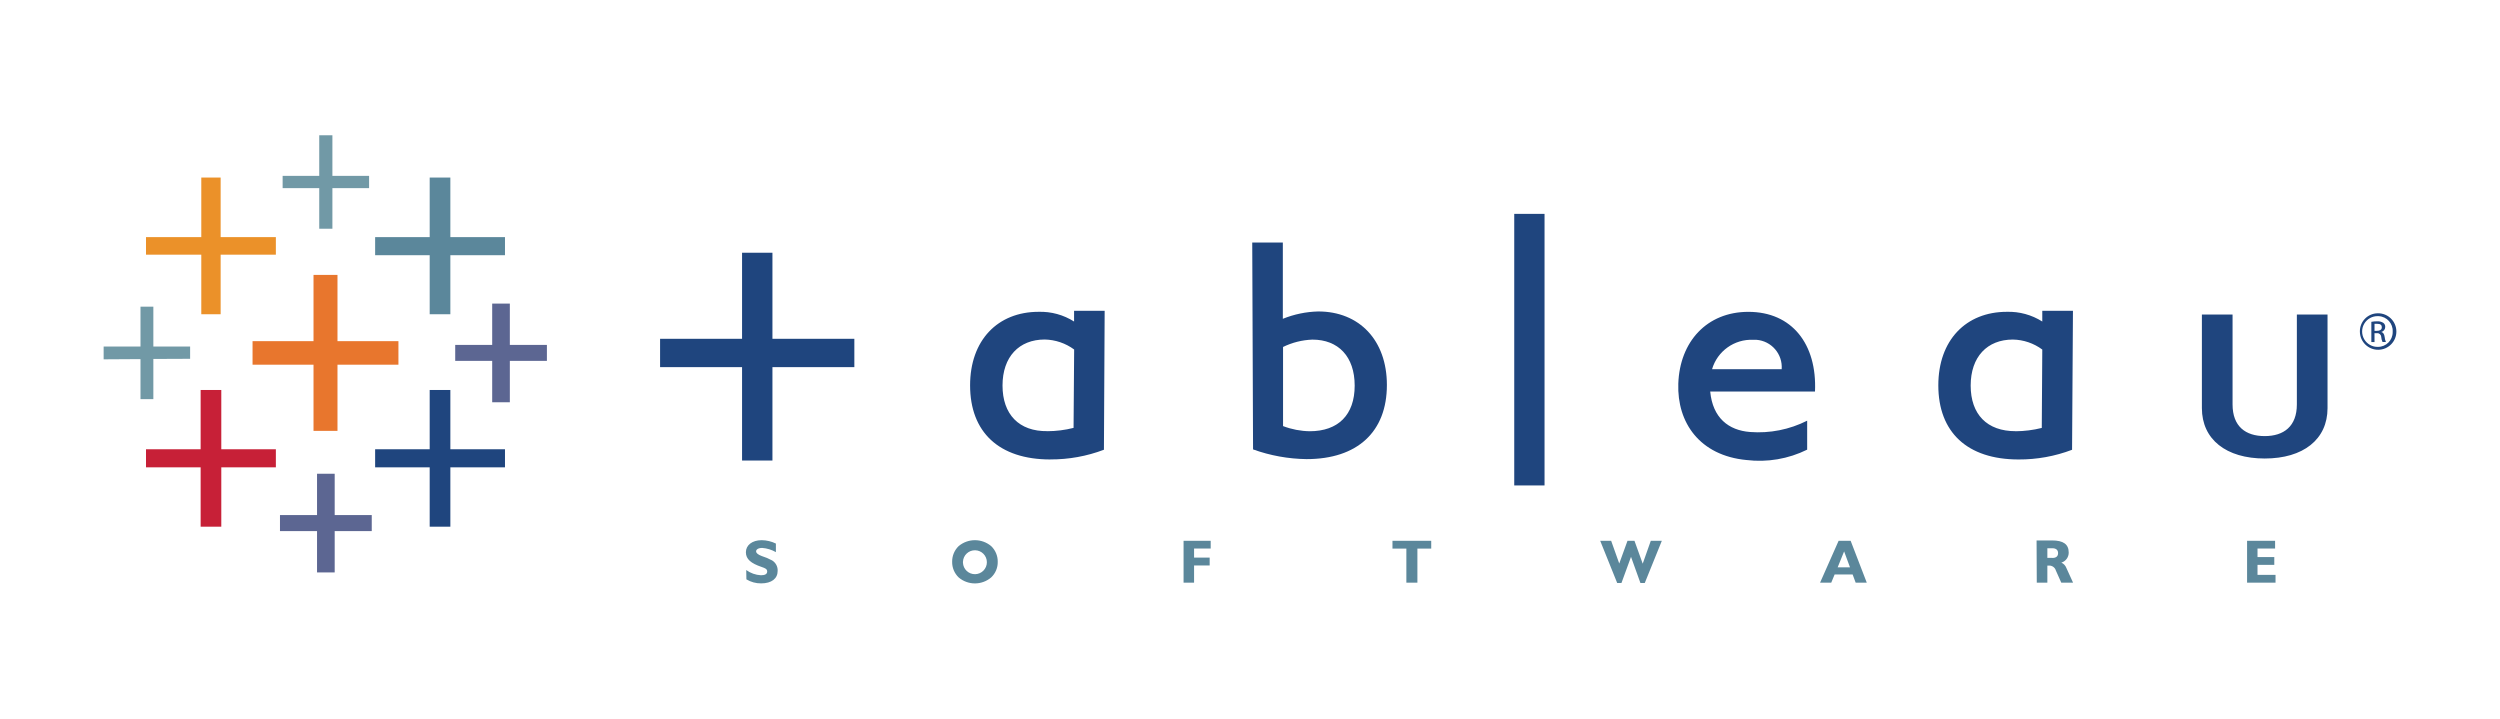
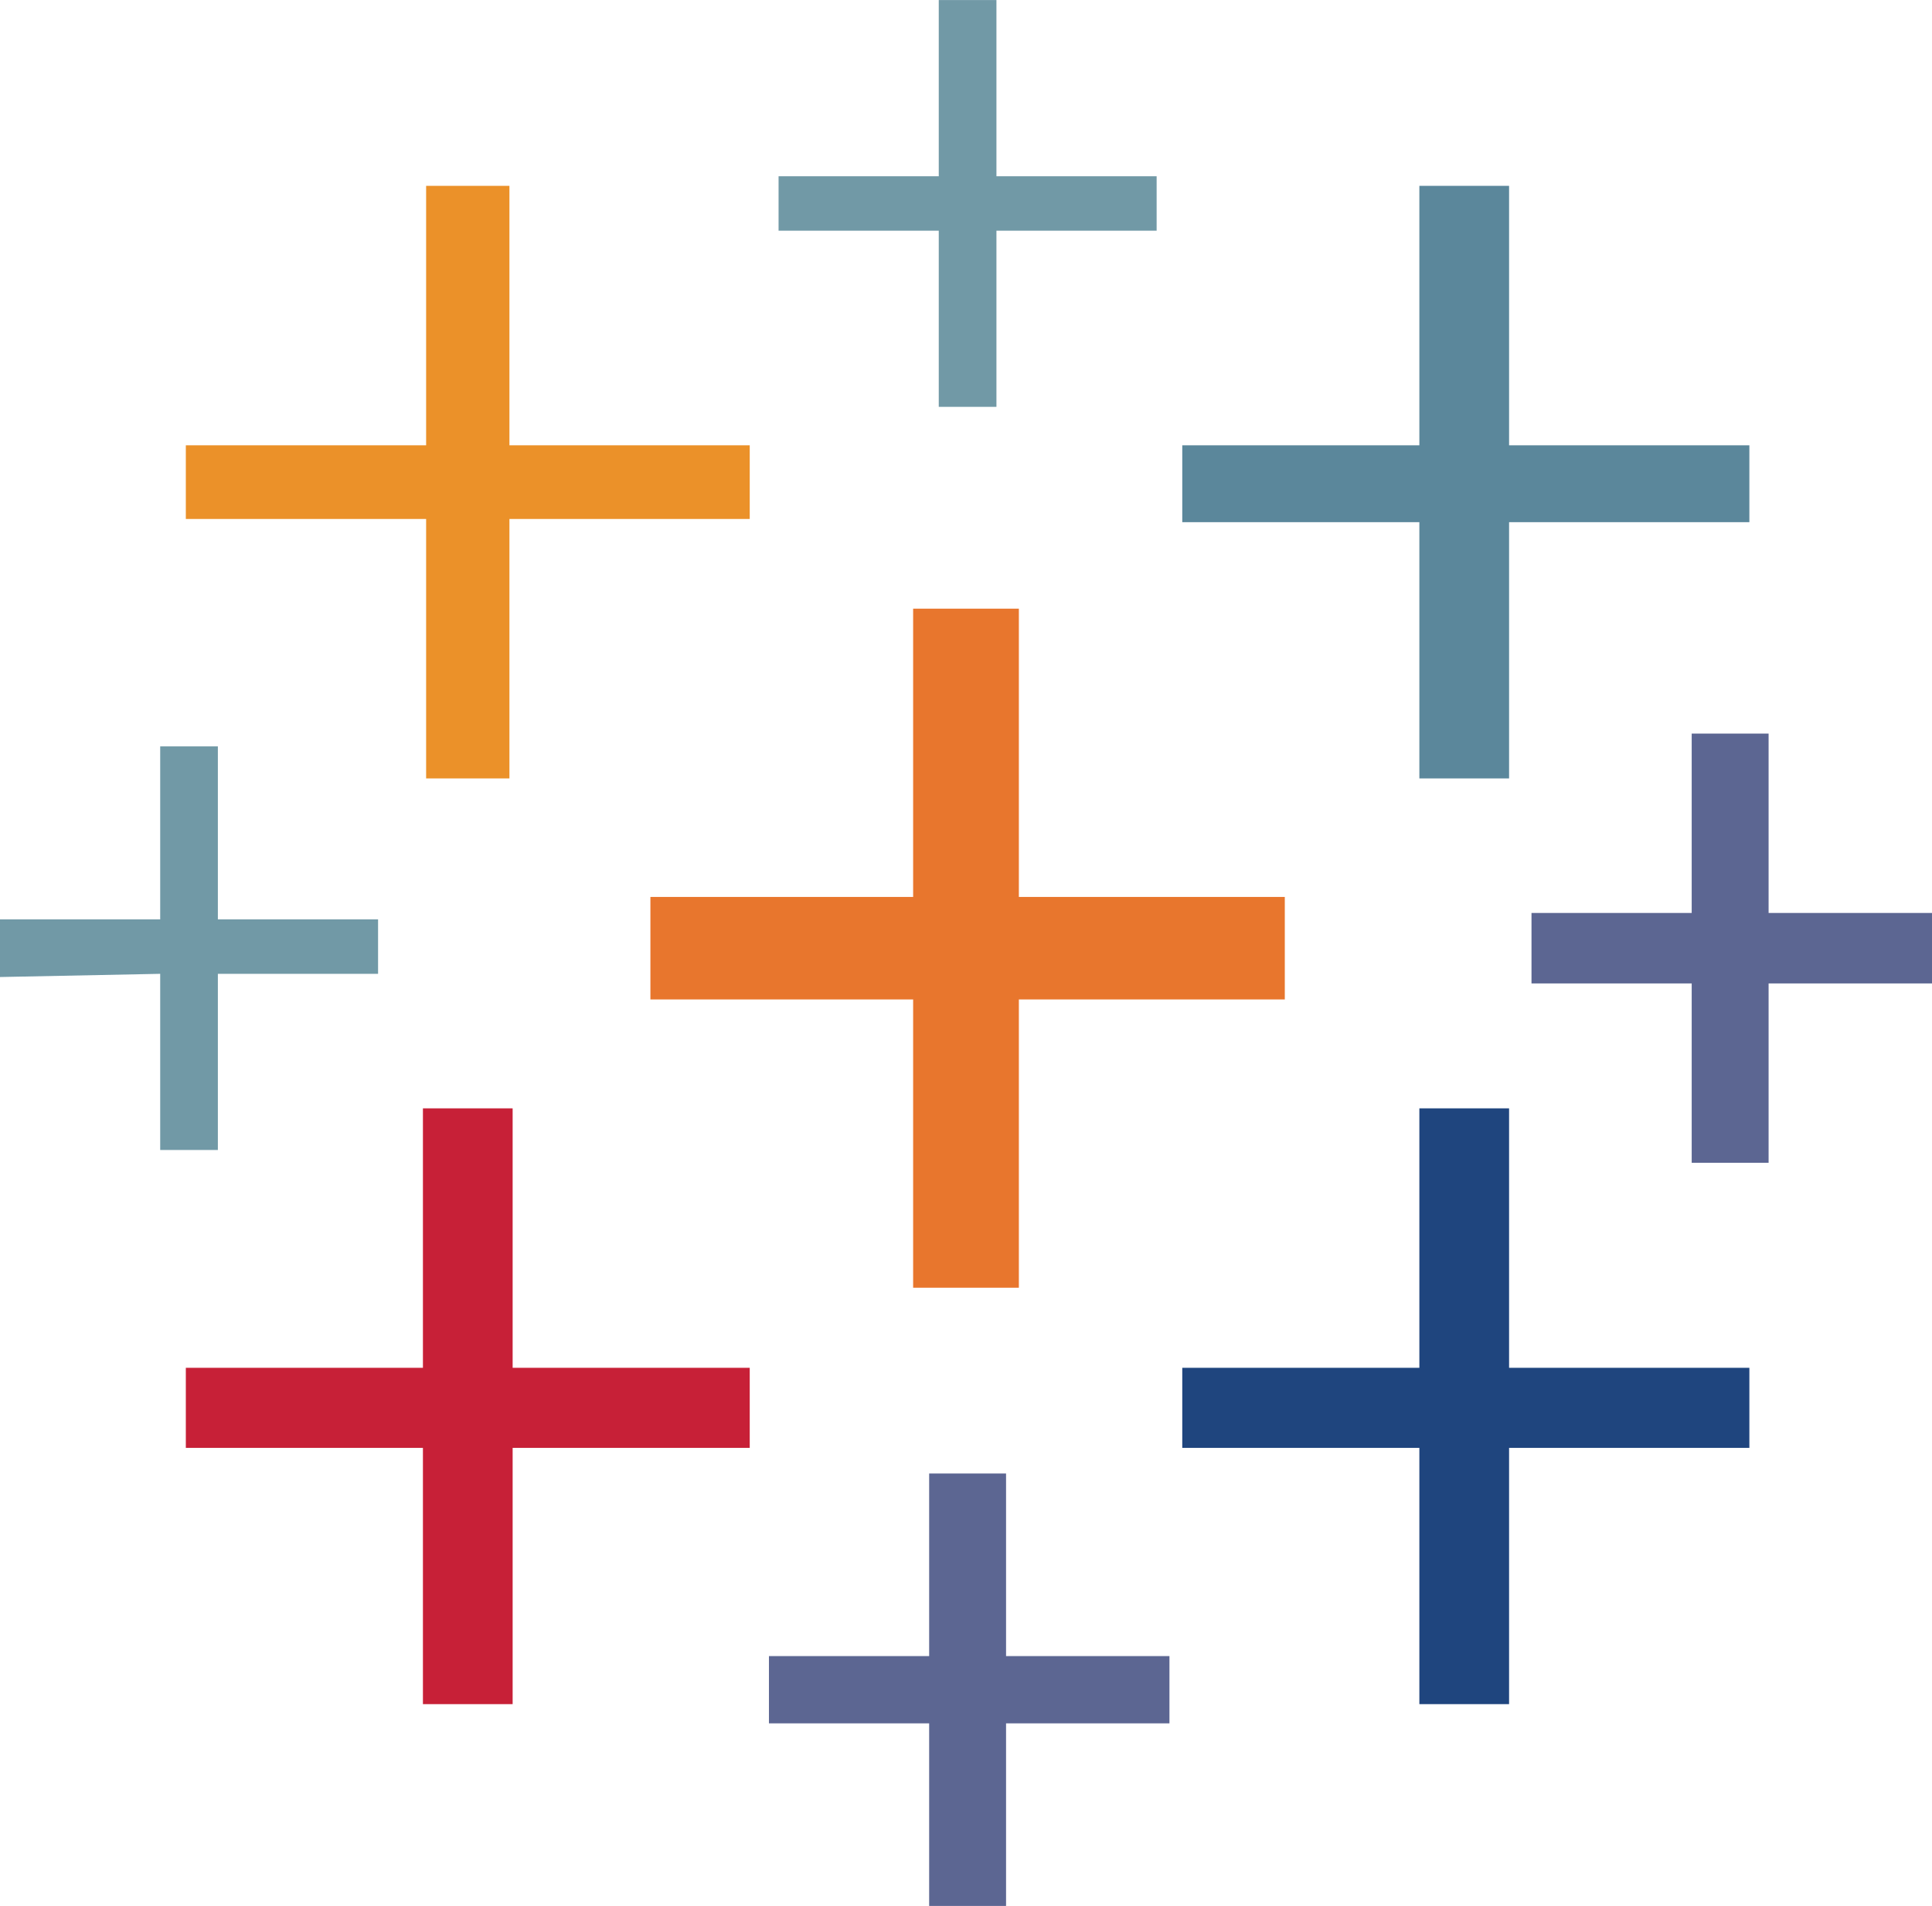
- <svg xmlns="http://www.w3.org/2000/svg" viewBox="0 0 1751.04 503.35" id="tableau-software">
-   <path fill="#e8762d" d="M279.07 238.95h-42.69v-46.4h-16.79v46.4h-42.7v16.49h42.7v46.35h16.79v-46.35h42.69v-16.49z" />
-   <path fill="#c72037" d="M193.22 314.67H155v-41.52h-14.47v41.52h-38.27v12.66h38.27v41.57H155v-41.57h38.22v-12.66z" />
-   <path fill="#5b879b" d="M353.7 166.08h-38.26v-41.72h-14.48v41.72h-38.21v12.67h38.21v41.35h14.48v-41.35h38.26v-12.67z" />
-   <path fill="#5c6692" d="M260.38 360.76h-25.96v-28.94h-12.36v28.94H196.1v11.23h25.96v28.95h12.36v-28.95h25.96v-11.23z" />
-   <path fill="#eb9129" d="M193.22 166.08h-38.68v-41.72h-13.55v41.72h-38.73v12.3h38.73v41.72h13.55v-41.72h38.68v-12.3z" />
-   <path fill="#5c6692" d="M383.06 241.58H357.1v-28.94h-12.36v28.94h-25.9v11.18h25.9v28.99h12.36v-28.99h25.96v-11.18z" />
-   <path fill="#1f457e" fill-rule="evenodd" d="M353.7 314.67h-38.26v-41.52h-14.48v41.52h-38.21v12.66h38.21v41.57h14.48v-41.57h38.26v-12.66z" />
-   <path fill="#7199a6" d="M223.6 94.74v28.43h-25.64v8.6h25.64v28.43h9.22v-28.43h25.7v-8.6h-25.7V94.74h-9.22zM133.16 242.71h-25.75V214.8H98.4v27.91H72.59v8.97l25.81-.16v28.02h9.01v-28.12l25.75-.11v-8.6z" />
-   <path fill="#5b879b" fill-rule="evenodd" d="M522.79 405.78a19.38 19.38 0 0 0 10.3 2.83c7.37 0 11.59-3.4 11.59-8.71a8.13 8.13 0 0 0-3.86-7.36 41.2 41.2 0 0 0-7.31-3.09c-2.63-1-3.92-2.06-3.92-3.3s1.44-2.37 4.28-2.37a22.84 22.84 0 0 1 9.58 2.94v-6a23.21 23.21 0 0 0-9.94-2.37c-6.75 0-11.08 3.56-11.08 8.45s3.61 7.78 11 10.3c2.58.88 3.92 1.44 3.92 3.2s-1.5 2.62-4.38 2.62a19.35 19.35 0 0 1-10.3-3.65zm144.11-12.31a14.85 14.85 0 0 0 4.59 11 17.57 17.57 0 0 0 22.71 0 14.6 14.6 0 0 0 4.63-11 14.87 14.87 0 0 0-4.63-11 17.72 17.72 0 0 0-22.71 0 14.94 14.94 0 0 0-4.59 11m7.57 0a8.38 8.38 0 1 1 0 .64v-.64M828.99 408.09h7.36v-12.05h10.92v-5.51h-10.92v-6.33h11.64v-5.41h-19v29.3zM985.04 408.09h7.73v-23.84h9.68v-5.46h-27.14v5.46h9.73v23.84zM1132.71 408.35h2.98l6.7-18.33 6.59 18.33h3.04l11.95-29.56h-7.73l-5.66 16.02-5.77-16.02h-4.89l-5.77 15.91-5.67-15.91h-7.67l11.9 29.56zM1274.81 408.09h7.83l2.36-5.71h12.62l2.11 5.71h7.78l-11.28-29.3h-8.44zm12.31-10.71 4.53-11.18 4.12 11.18zm139.47 10.71h7.41v-11.94h.83a4.83 4.83 0 0 1 5.15 3.5l3.76 8.44h8.26l-4.69-10.3a6.54 6.54 0 0 0-3.5-3.71 7.3 7.3 0 0 0 5.15-7.05c0-5.87-3.81-8.5-11.69-8.5h-10.82zm10.87-17.35H1434V384h3.51c2.62 0 4 1.24 4 3.4s-1.28 3.4-4 3.4M1573.89 408.09h19.93v-5.46h-12.62v-7h11.75v-5.46h-11.75v-5.97h12.31v-5.41h-19.62v29.3z" />
-   <path fill="#1f457e" fill-rule="evenodd" d="M898.52 223.3a70.45 70.45 0 0 1 24.82-5.15c28.69 0 48.06 20.13 48.06 51.5 0 32.76-20.61 51.92-56.25 51.92a114.7 114.7 0 0 1-37.49-6.8l-.57-144.88h21.43Zm18.8 78.75c20 0 31.52-11.49 31.52-31.94s-11.54-32.24-29.57-32.24a51 51 0 0 0-20.6 5.15v55.42a54.72 54.72 0 0 0 18.8 3.61" />
-   <path fill="#1f457e" d="M1060.6 149.8h21.22v190.21h-21.22z" />
-   <path fill="#1f457e" fill-rule="evenodd" d="M1199.15 258.58h48.77a19.21 19.21 0 0 0-17.75-20.58 19.82 19.82 0 0 0-2.18 0 28.72 28.72 0 0 0-28.84 20.6m24.1 63.61c-32.76-3.15-48.67-26.17-47.74-53.47 1-29.41 20-50.32 49.08-50.32 30.49 0 48.16 22.56 46.66 55.83h-73.39c1.75 18.44 12.82 27.15 27.91 28.33a75.83 75.83 0 0 0 40-7.93v20.29a75.39 75.39 0 0 1-42.54 7.26m362.97-16.75c13.44 0 22.56-6.85 22.56-22.2v-62.94h21.48v65.56c0 21.89-17 35.28-44 35.28s-44-13.39-44-35.28v-65.56h21.48v62.94c0 15.45 9.12 22.2 22.56 22.2m-850.57 16.37c-36.05 0-56.24-19.16-56.24-51.91 0-31.63 19.36-51.51 48-51.51a44 44 0 0 1 24.83 6.8v-7.52h21.42l-.51 97.32a104.23 104.23 0 0 1-37.5 6.79m-2.16-19.77a75.54 75.54 0 0 0 18.39-2.32l.41-54.9a36 36 0 0 0-20.6-7c-18 0-29.57 12.11-29.57 32.24s11.49 32.25 31.52 31.94m680.17 19.84c-36.06 0-56.24-19.16-56.24-51.91 0-31.63 19.36-51.51 48-51.51a44 44 0 0 1 24.82 6.8v-7.52h21.48l-.62 97.35a103.66 103.66 0 0 1-37.44 6.79m-2.17-19.77a77 77 0 0 0 18.39-2.32l.36-54.9a35.65 35.65 0 0 0-20.6-7c-18 0-29.56 12.11-29.56 32.24s11.43 32 31.52 31.94" />
-   <path fill="#1f457e" d="M519.75 177h21.28v60.31h57.37v19.82h-57.37v65.42h-21.28v-65.42h-57.42v-19.82h57.42V177zM1665.57 219.43a12.78 12.78 0 1 1-12.67 12.88v-.1a12.56 12.56 0 0 1 12.36-12.77Zm0 2a10.77 10.77 0 1 0 0 21.53 10.3 10.3 0 0 0 10.31-10.29v-.42a10.3 10.3 0 0 0-9.77-10.8Zm-2.42 18.18h-2.22v-14.2a20.87 20.87 0 0 1 4-.36 7.19 7.19 0 0 1 4.38 1.08 3.36 3.36 0 0 1 1.34 2.94 3.62 3.62 0 0 1-2.78 3.45c1.23.25 2.11 1.39 2.37 3.45a12.07 12.07 0 0 0 .87 3.55h-2.37a10.78 10.78 0 0 1-.92-3.66 2.69 2.69 0 0 0-2.85-2.5h-1.84Zm0-7.88h1.65c1.9 0 3.45-.67 3.45-2.42s-.88-2.52-3.45-2.52h-1.65Z" />
+ <svg xmlns="http://www.w3.org/2000/svg" height="2467" width="2500" viewBox="0 0 60.3 59.5">
+   <path d="M28.5 40.2h3.3v-9h8.3V28h-8.3v-9h-3.3v9h-8.2v3.2h8.2z" fill="#e8762d" />
+   <path d="M13.2 53.2H16v-8h7.4v-2.5H16v-8.1h-2.8v8.1H5.8v2.5h7.4z" fill="#c72037" />
+   <path d="M44.3 24.3h2.8v-8h7.5v-2.4h-7.5V5.8h-2.8v8.1h-7.4v2.4h7.4z" fill="#5b879b" />
+   <path d="M29 59.5h2.4v-5.7h5.1v-2.1h-5.1V46H29v5.7h-5v2.1h5z" fill="#5c6692" />
+   <path d="M13.3 24.3h2.6v-8.1h7.5v-2.3h-7.5V5.8h-2.6v8.1H5.8v2.3h7.5z" fill="#eb9129" />
+   <path d="M52.8 36.3h2.4v-5.6h5.1v-2.2h-5.1v-5.6h-2.4v5.6h-5v2.2h5z" fill="#5c6692" />
+   <path clip-rule="evenodd" d="M44.3 53.2h2.8v-8h7.5v-2.5h-7.5v-8.1h-2.8v8.1h-7.4v2.5h7.4z" fill="#1f457e" fill-rule="evenodd" />
+   <path d="M36.1 7.2V5.5h-5V0h-1.8v5.5h-5v1.7h5v5.5h1.8V7.2zM5 35.9h1.8v-5.5h5v-1.7h-5v-5.4H5v5.4H0v1.8l5-.1z" fill="#7199a6" />
</svg>
